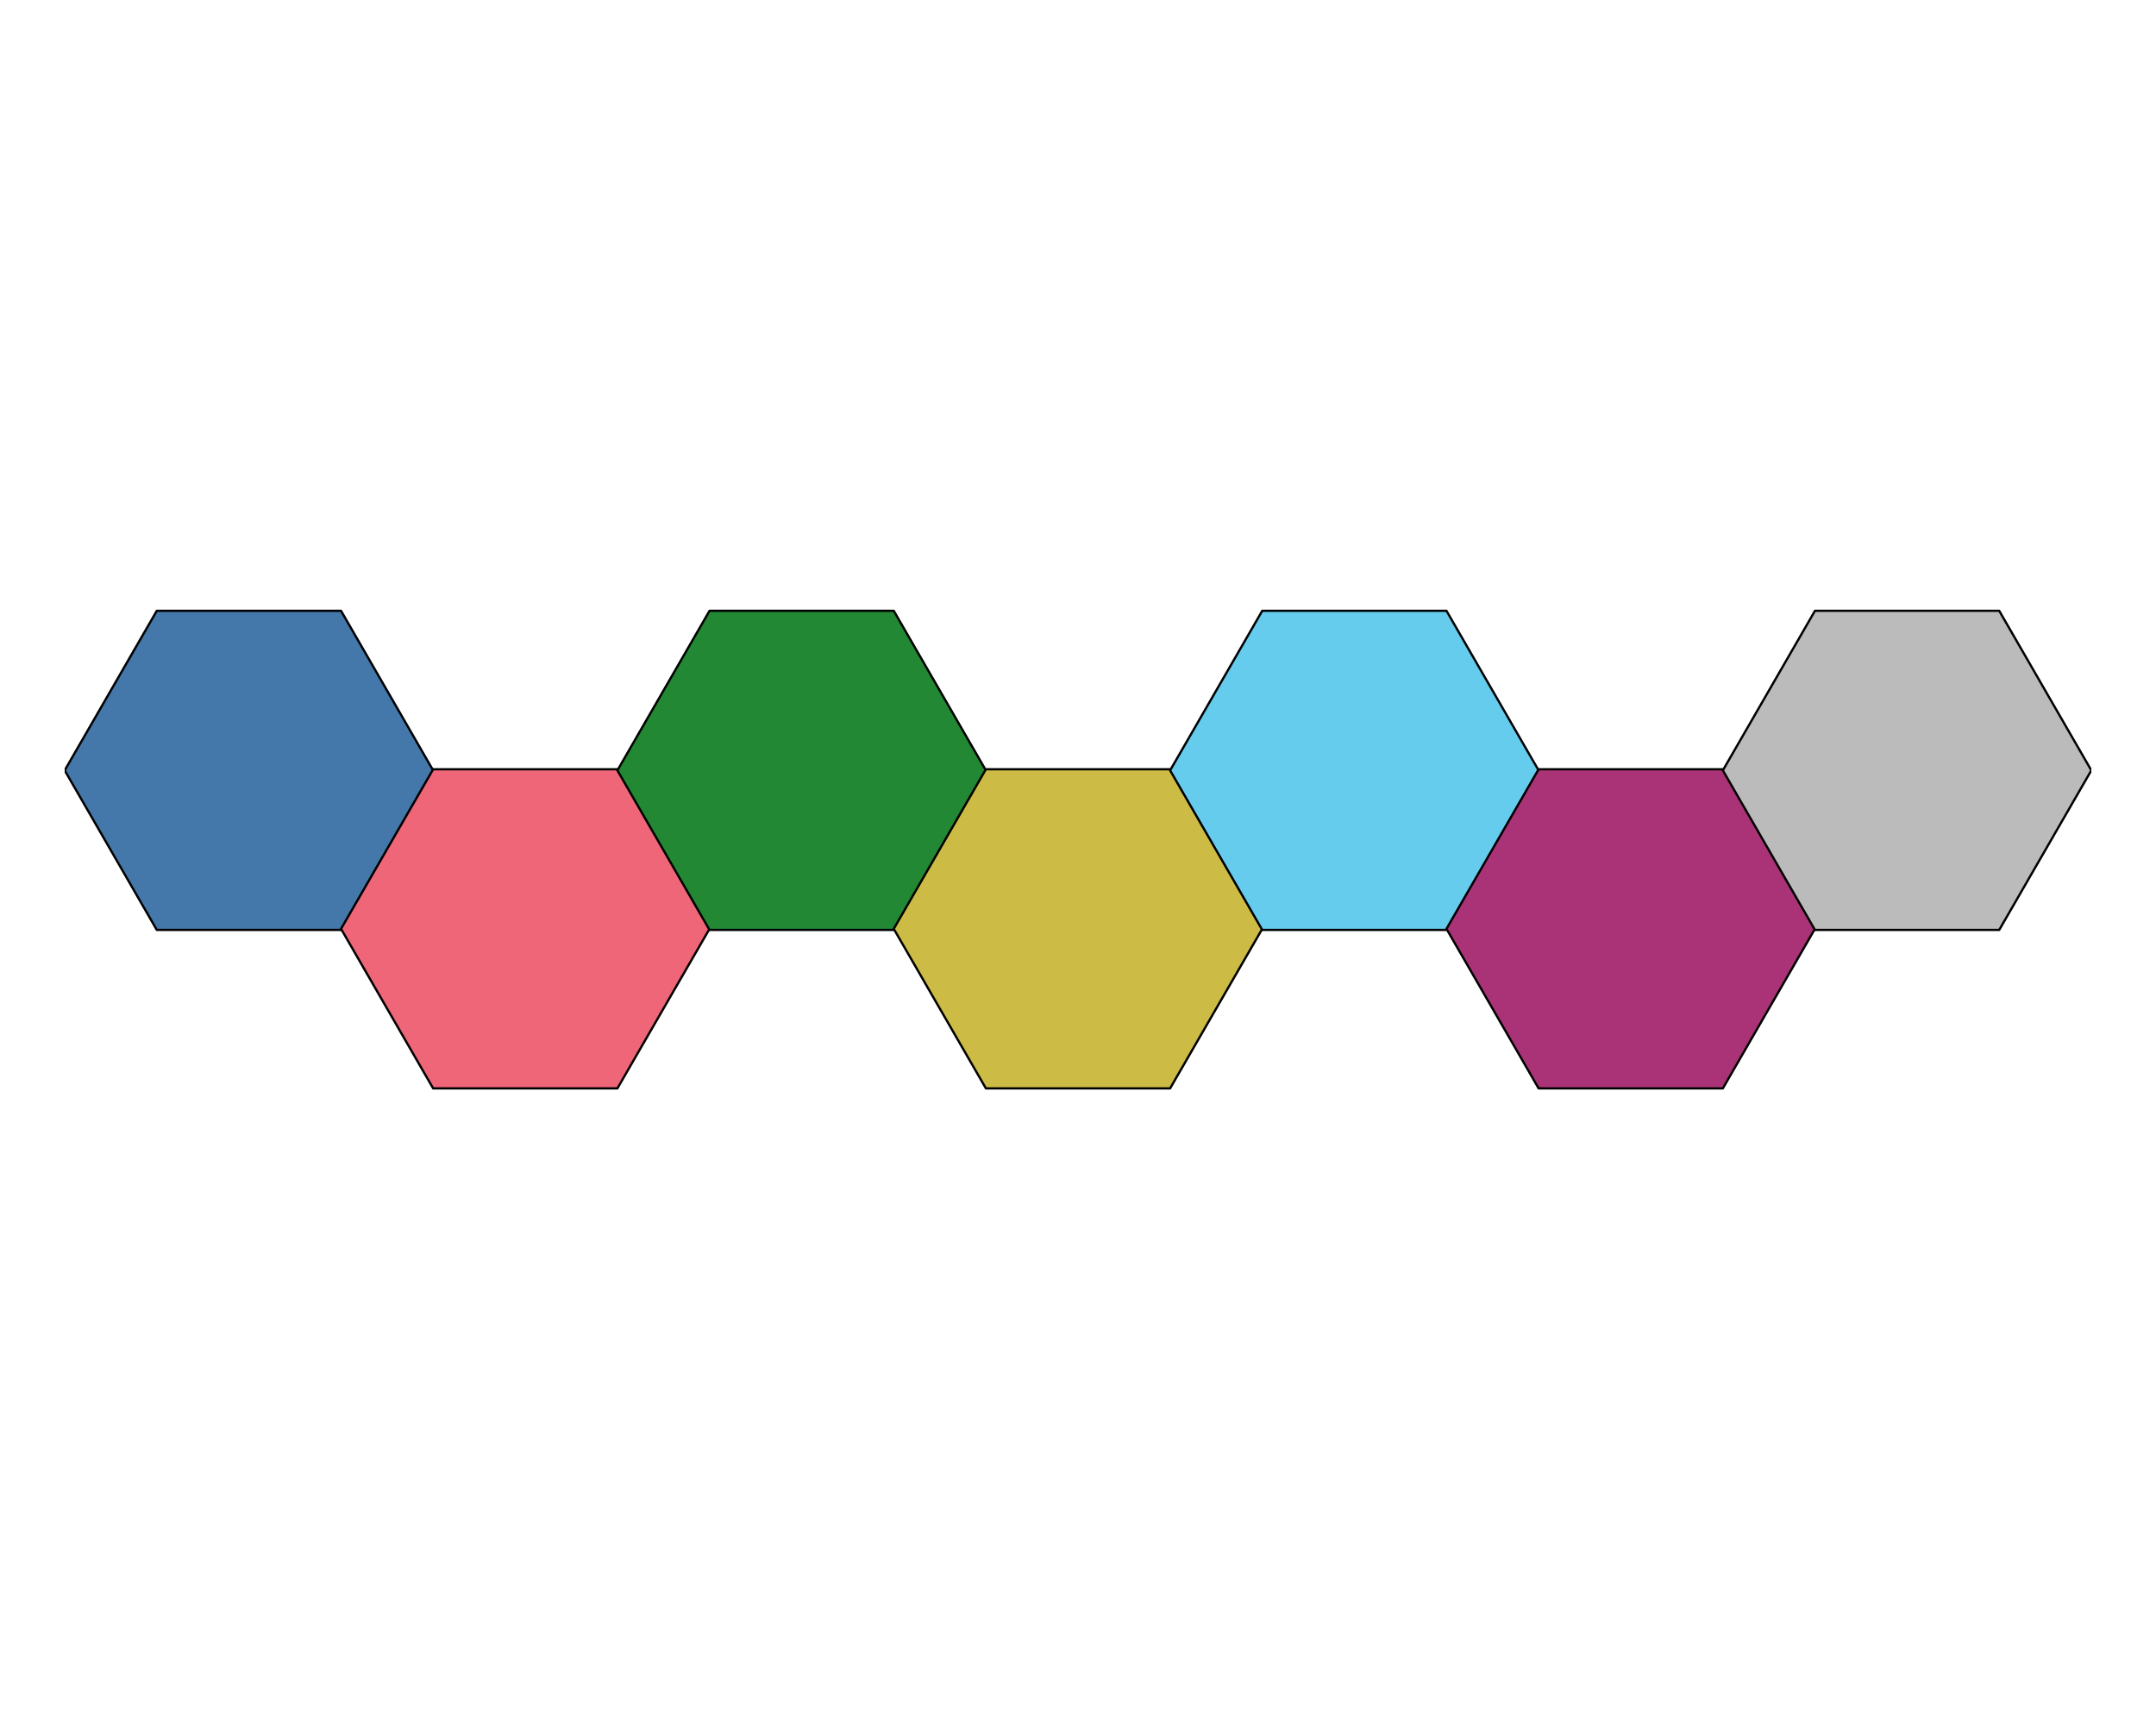
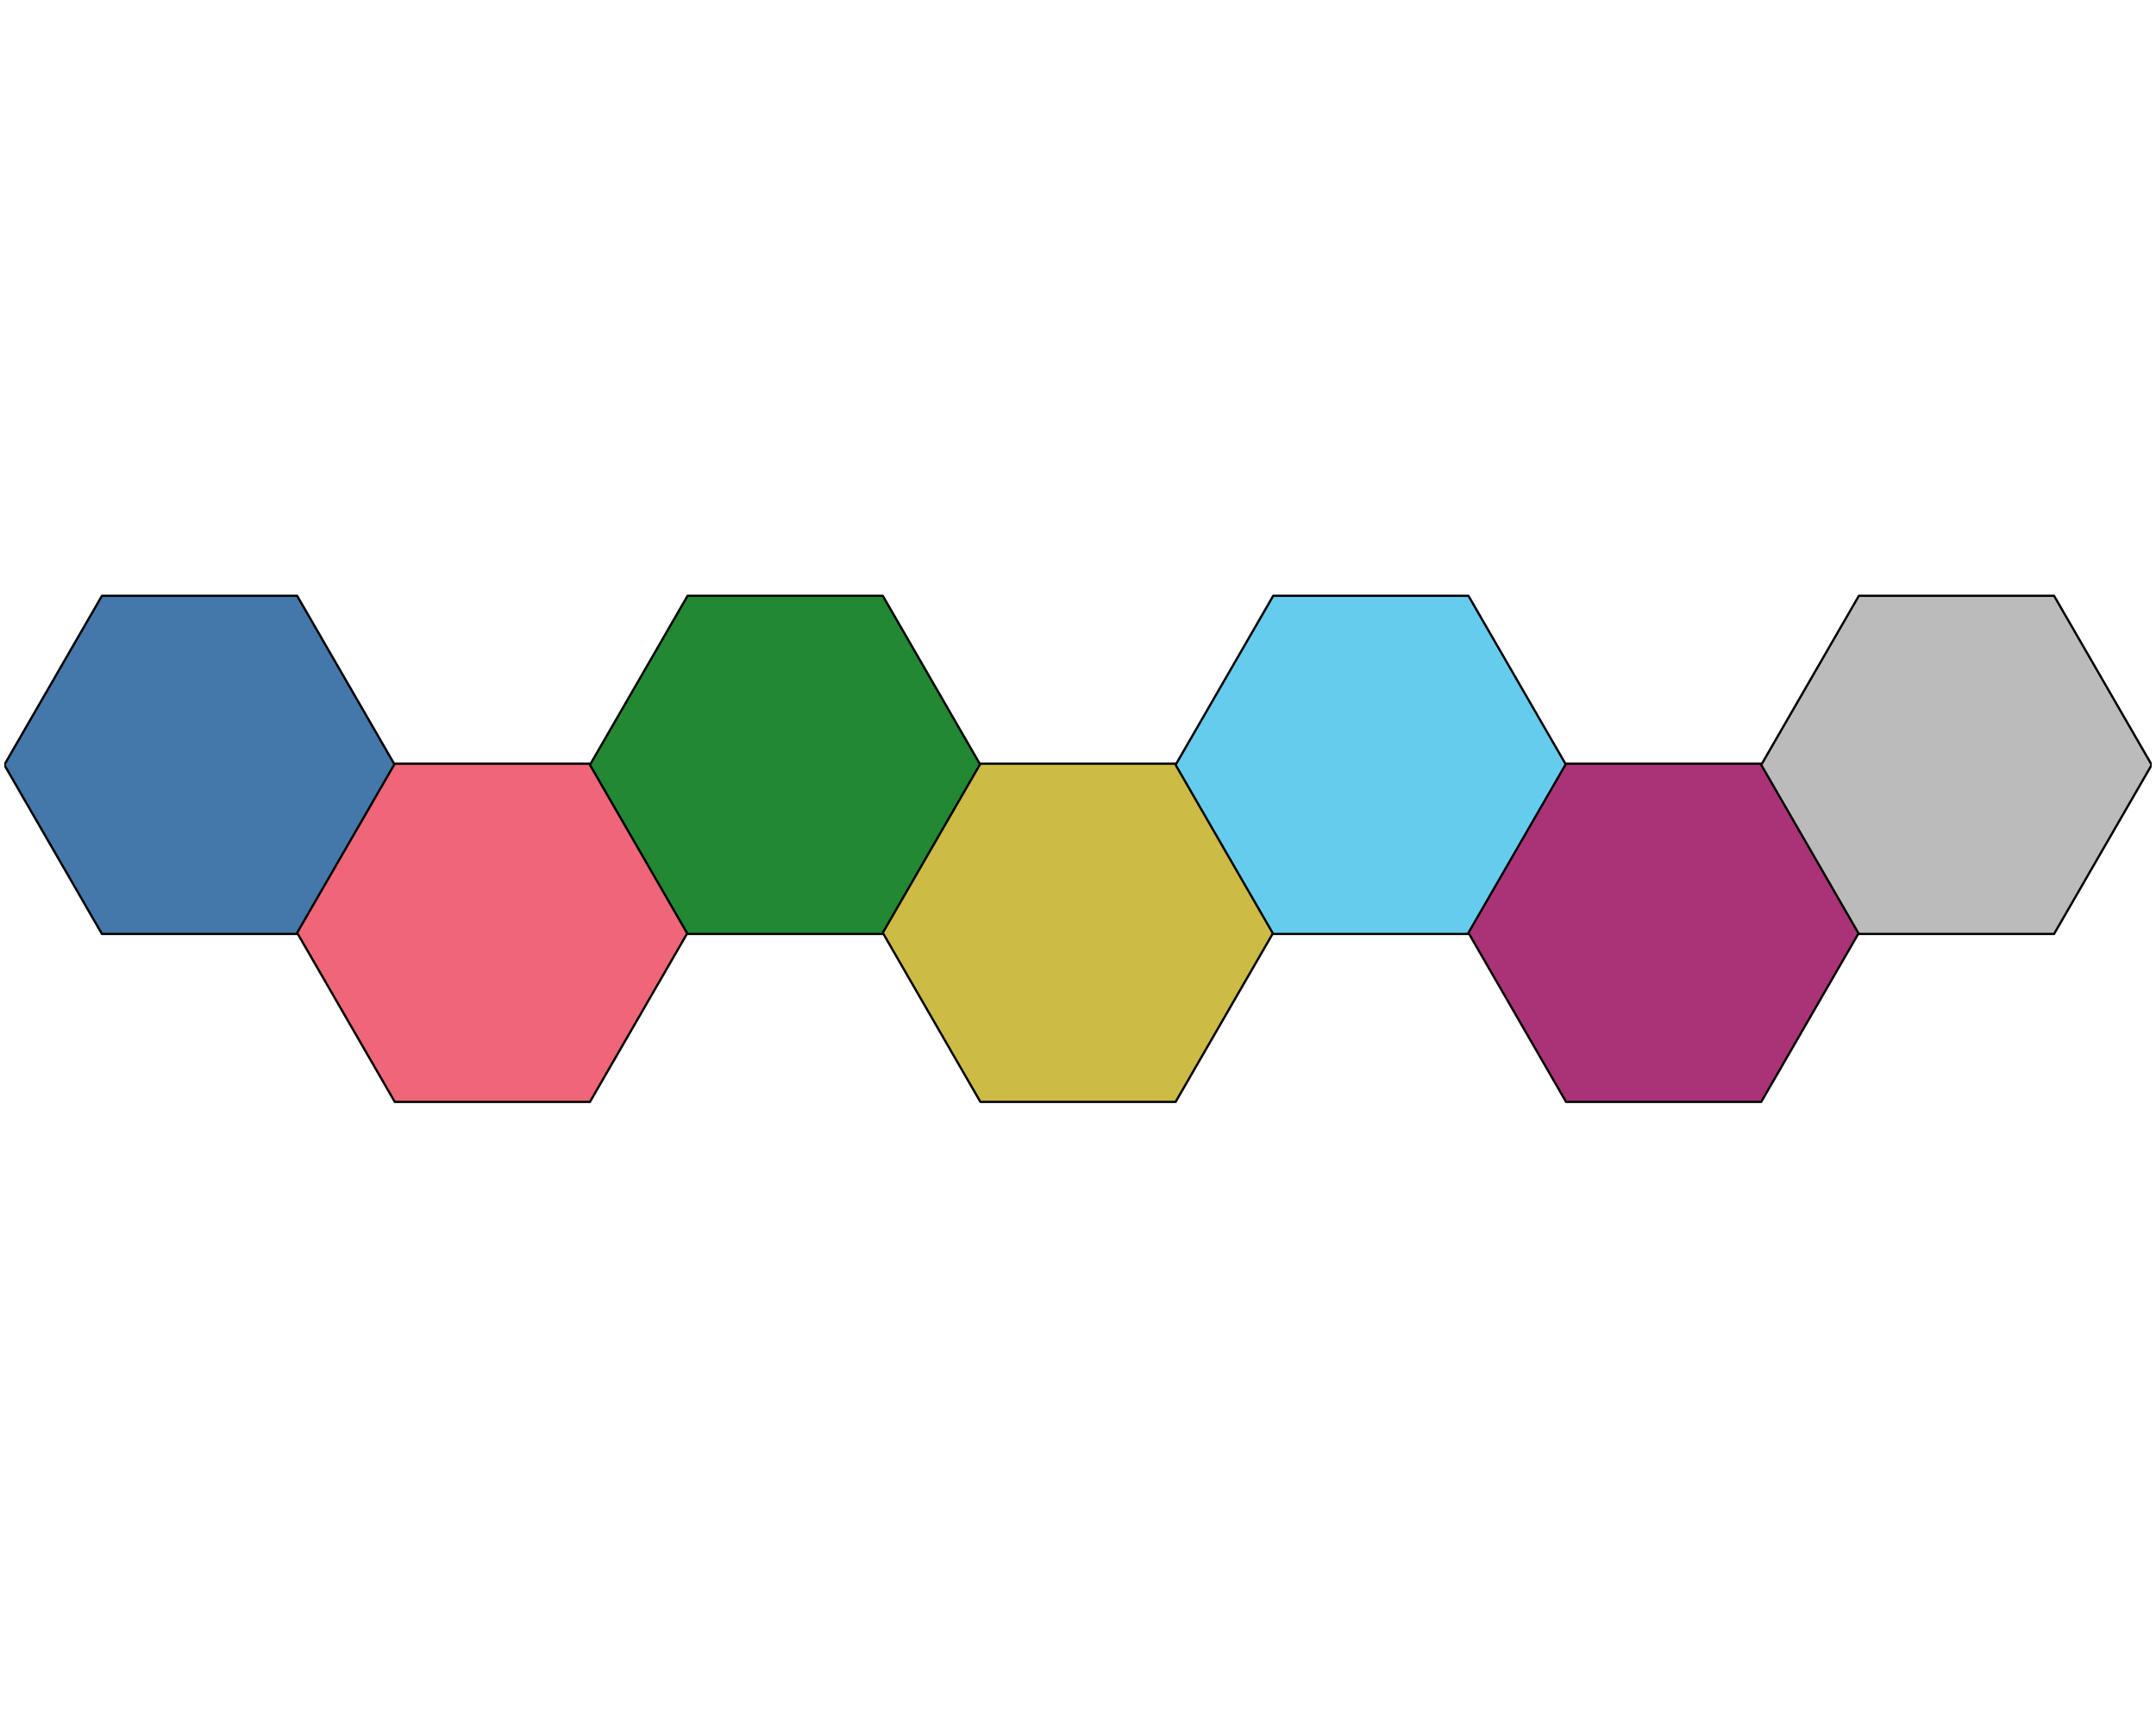
<svg xmlns="http://www.w3.org/2000/svg" viewBox="0 0 720.00 576.00">
  <defs>
    <style type="text/css">
    line, polyline, polygon, path, rect, circle {
      fill: none;
      stroke: #000000;
      stroke-linecap: round;
      stroke-linejoin: round;
      stroke-miterlimit: 10.00;
    }
  </style>
  </defs>
  <rect width="100%" height="100%" style="stroke: none; fill: #FFFFFF;" />
  <defs>
-     <clipPath id="cpMjEuNjB8Njk4LjQwfDU1NC40MHwyMS42MA==">
-       <rect x="21.60" y="21.60" width="676.80" height="532.80" />
+     <clipPath id="cpMS40NHw3MTguNTZ8NTc0LjU2fDEuNDQ=">
+       <rect x="1.44" y="1.44" width="717.12" height="573.12" />
    </clipPath>
  </defs>
-   <polygon points="113.89,203.95 52.36,203.95 21.60,257.24 52.36,310.52 113.89,310.52 144.65,257.24 " style="stroke-width: 0.75; fill: #4477AA;" clip-path="url(#cpMjEuNjB8Njk4LjQwfDU1NC40MHwyMS42MA==)" />
-   <polygon points="206.18,256.87 144.65,256.87 113.89,310.15 144.65,363.43 206.18,363.43 236.95,310.15 " style="stroke-width: 0.75; fill: #EE6677;" clip-path="url(#cpMjEuNjB8Njk4LjQwfDU1NC40MHwyMS42MA==)" />
-   <polygon points="298.47,203.95 236.95,203.95 206.18,257.24 236.95,310.52 298.47,310.52 329.24,257.24 " style="stroke-width: 0.75; fill: #228833;" clip-path="url(#cpMjEuNjB8Njk4LjQwfDU1NC40MHwyMS42MA==)" />
-   <polygon points="390.76,256.87 329.24,256.87 298.47,310.15 329.24,363.43 390.76,363.43 421.53,310.15 " style="stroke-width: 0.75; fill: #CCBB44;" clip-path="url(#cpMjEuNjB8Njk4LjQwfDU1NC40MHwyMS42MA==)" />
-   <polygon points="483.05,203.95 421.53,203.95 390.76,257.24 421.53,310.52 483.05,310.52 513.82,257.24 " style="stroke-width: 0.75; fill: #66CCEE;" clip-path="url(#cpMjEuNjB8Njk4LjQwfDU1NC40MHwyMS42MA==)" />
-   <polygon points="575.35,256.87 513.82,256.87 483.05,310.15 513.82,363.43 575.35,363.43 606.11,310.15 " style="stroke-width: 0.75; fill: #AA3377;" clip-path="url(#cpMjEuNjB8Njk4LjQwfDU1NC40MHwyMS42MA==)" />
-   <polygon points="667.64,203.95 606.11,203.95 575.35,257.24 606.11,310.52 667.64,310.52 698.40,257.24 " style="stroke-width: 0.75; fill: #BBBBBB;" clip-path="url(#cpMjEuNjB8Njk4LjQwfDU1NC40MHwyMS42MA==)" />
+   <polygon points="99.23,198.95 34.04,198.95 1.44,255.40 34.04,311.86 99.23,311.86 131.83,255.40 " style="stroke-width: 0.75; fill: #4477AA;" clip-path="url(#cpMS40NHw3MTguNTZ8NTc0LjU2fDEuNDQ=)" />
+   <polygon points="197.02,255.01 131.83,255.01 99.23,311.47 131.83,367.93 197.02,367.93 229.61,311.47 " style="stroke-width: 0.75; fill: #EE6677;" clip-path="url(#cpMS40NHw3MTguNTZ8NTc0LjU2fDEuNDQ=)" />
+   <polygon points="294.81,198.95 229.61,198.95 197.02,255.40 229.61,311.86 294.81,311.86 327.40,255.40 " style="stroke-width: 0.75; fill: #228833;" clip-path="url(#cpMS40NHw3MTguNTZ8NTc0LjU2fDEuNDQ=)" />
+   <polygon points="392.60,255.01 327.40,255.01 294.81,311.47 327.40,367.93 392.60,367.93 425.19,311.47 " style="stroke-width: 0.75; fill: #CCBB44;" clip-path="url(#cpMS40NHw3MTguNTZ8NTc0LjU2fDEuNDQ=)" />
+   <polygon points="490.39,198.95 425.19,198.95 392.60,255.40 425.19,311.86 490.39,311.86 522.98,255.40 " style="stroke-width: 0.75; fill: #66CCEE;" clip-path="url(#cpMS40NHw3MTguNTZ8NTc0LjU2fDEuNDQ=)" />
+   <polygon points="588.17,255.01 522.98,255.01 490.39,311.47 522.98,367.93 588.17,367.93 620.77,311.47 " style="stroke-width: 0.75; fill: #AA3377;" clip-path="url(#cpMS40NHw3MTguNTZ8NTc0LjU2fDEuNDQ=)" />
+   <polygon points="685.96,198.95 620.77,198.95 588.17,255.40 620.77,311.86 685.96,311.86 718.56,255.40 " style="stroke-width: 0.75; fill: #BBBBBB;" clip-path="url(#cpMS40NHw3MTguNTZ8NTc0LjU2fDEuNDQ=)" />
  <defs>
    <clipPath id="cpNTkuMDR8Njg5Ljc2fDUwMi41Nnw1OS4wNA==">
      <rect x="59.04" y="59.04" width="630.72" height="443.52" />
    </clipPath>
  </defs>
</svg>
